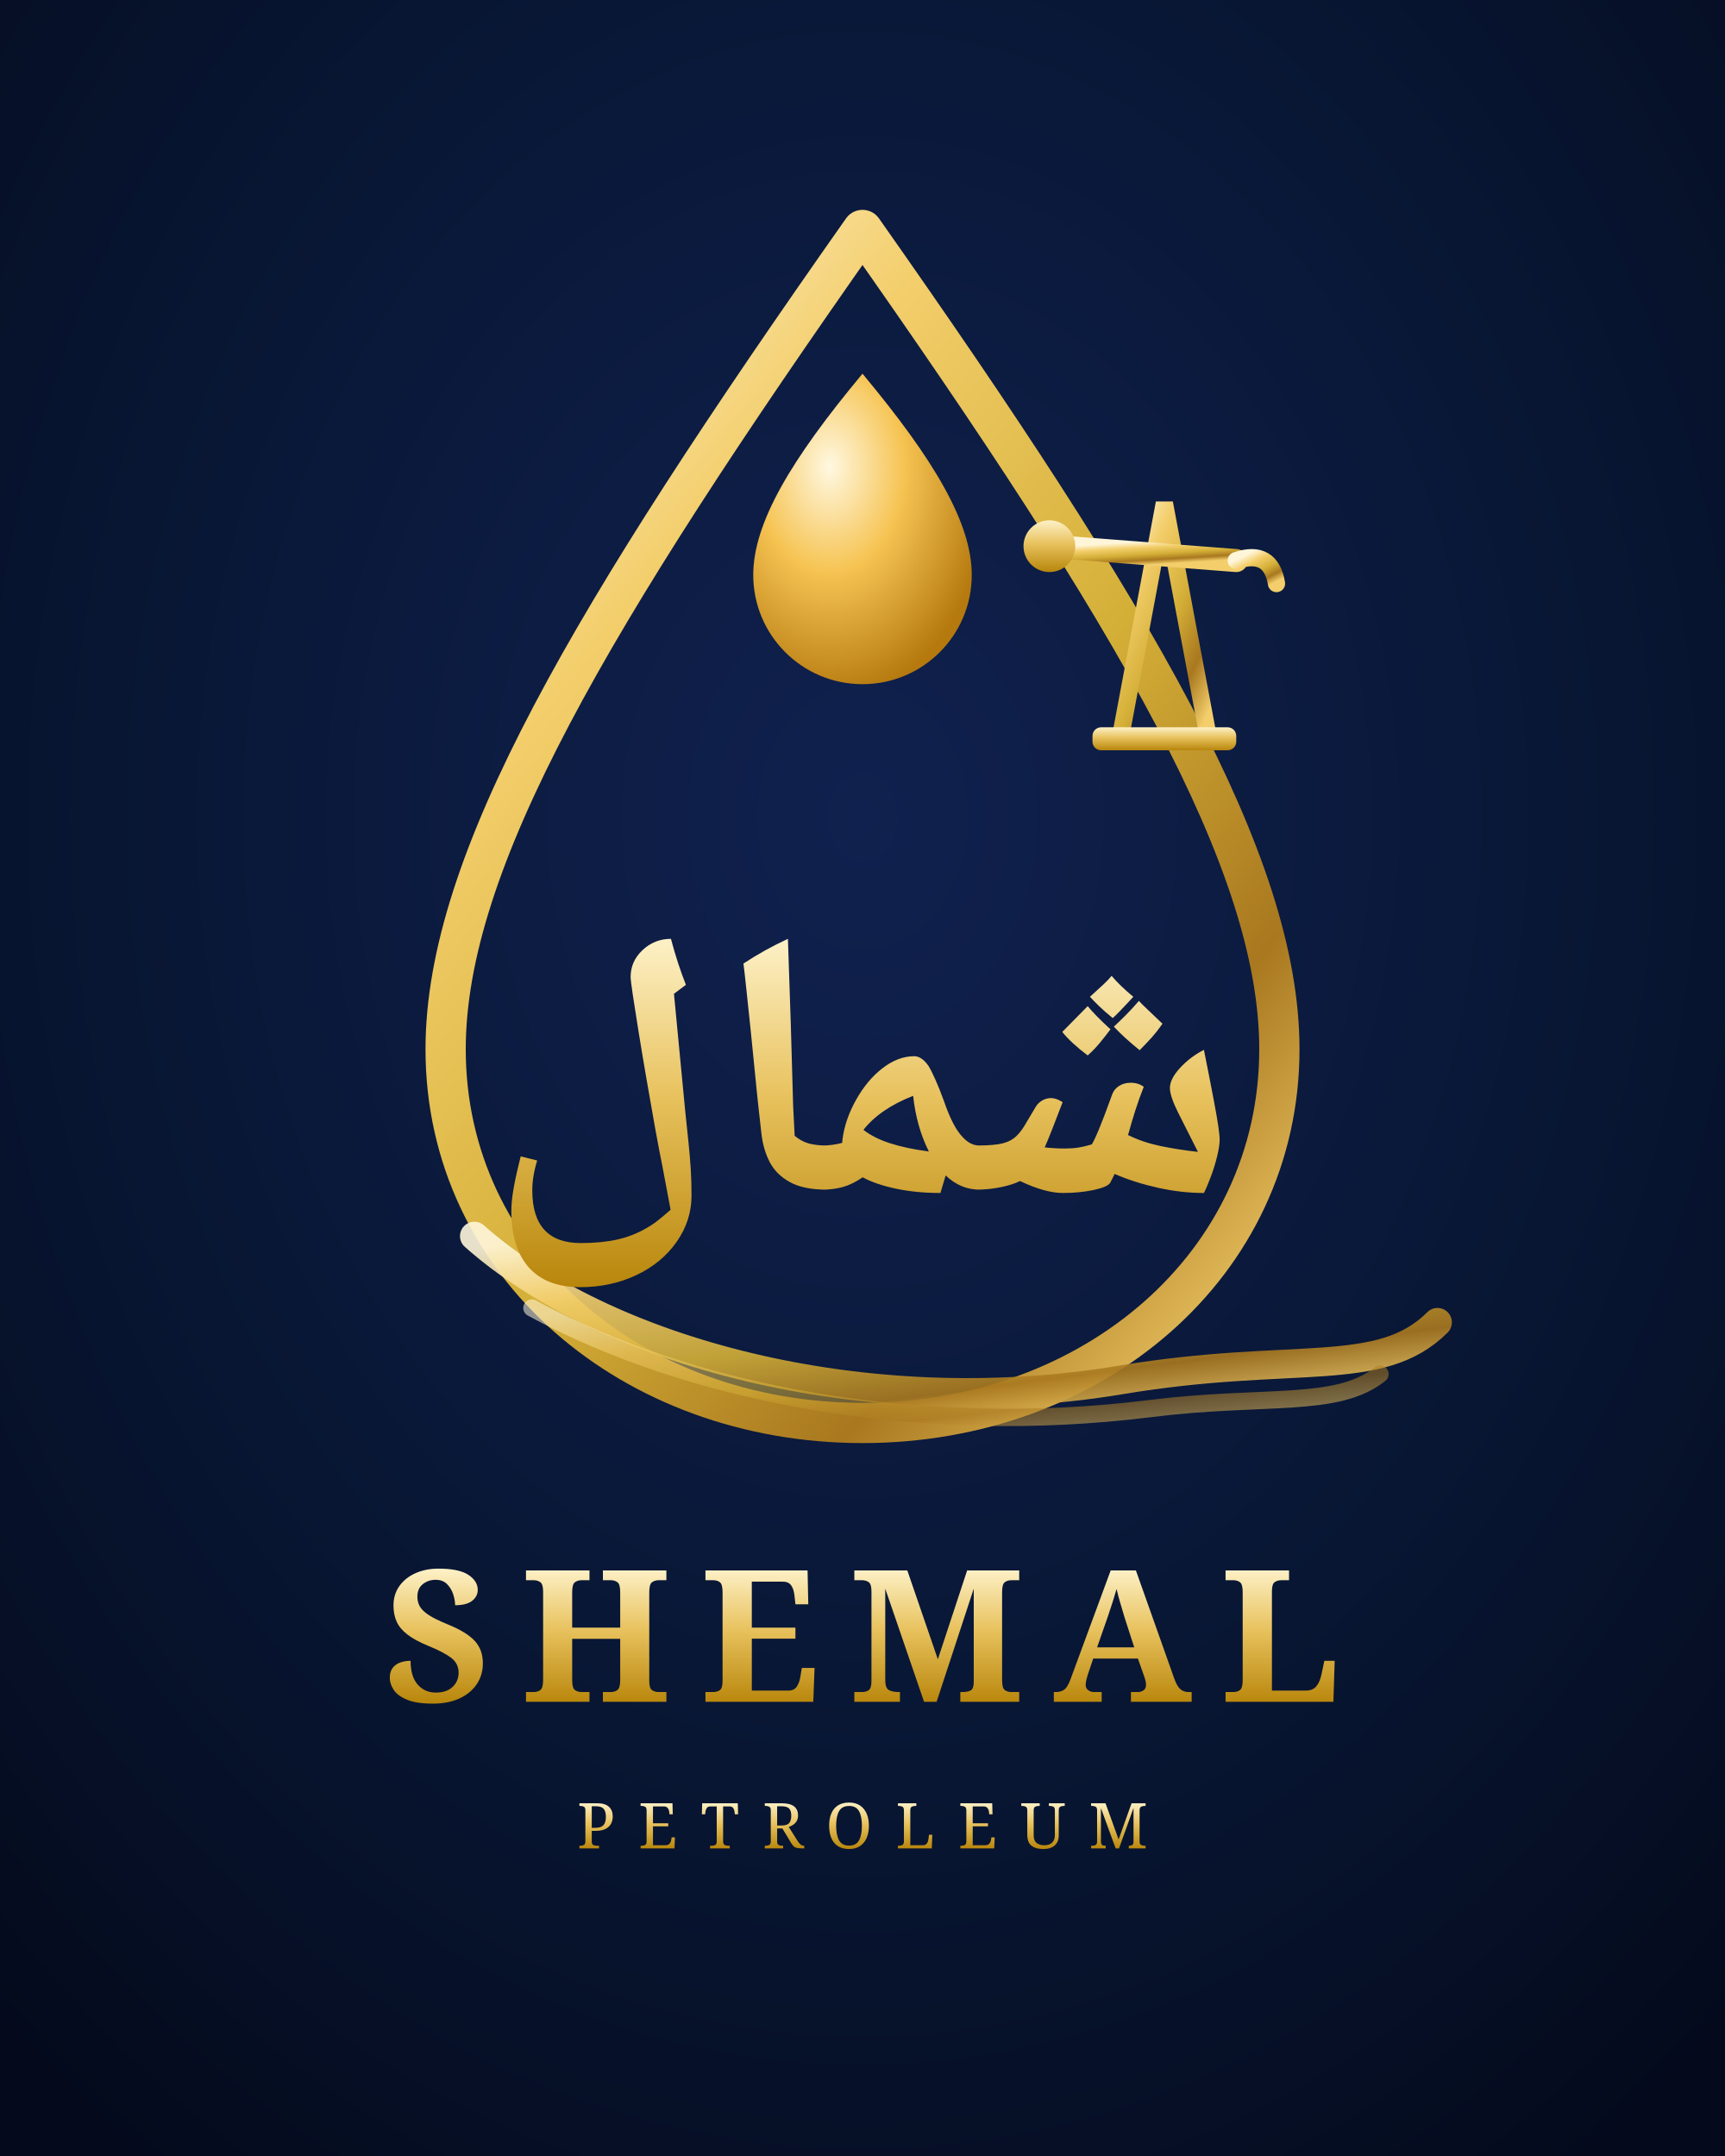
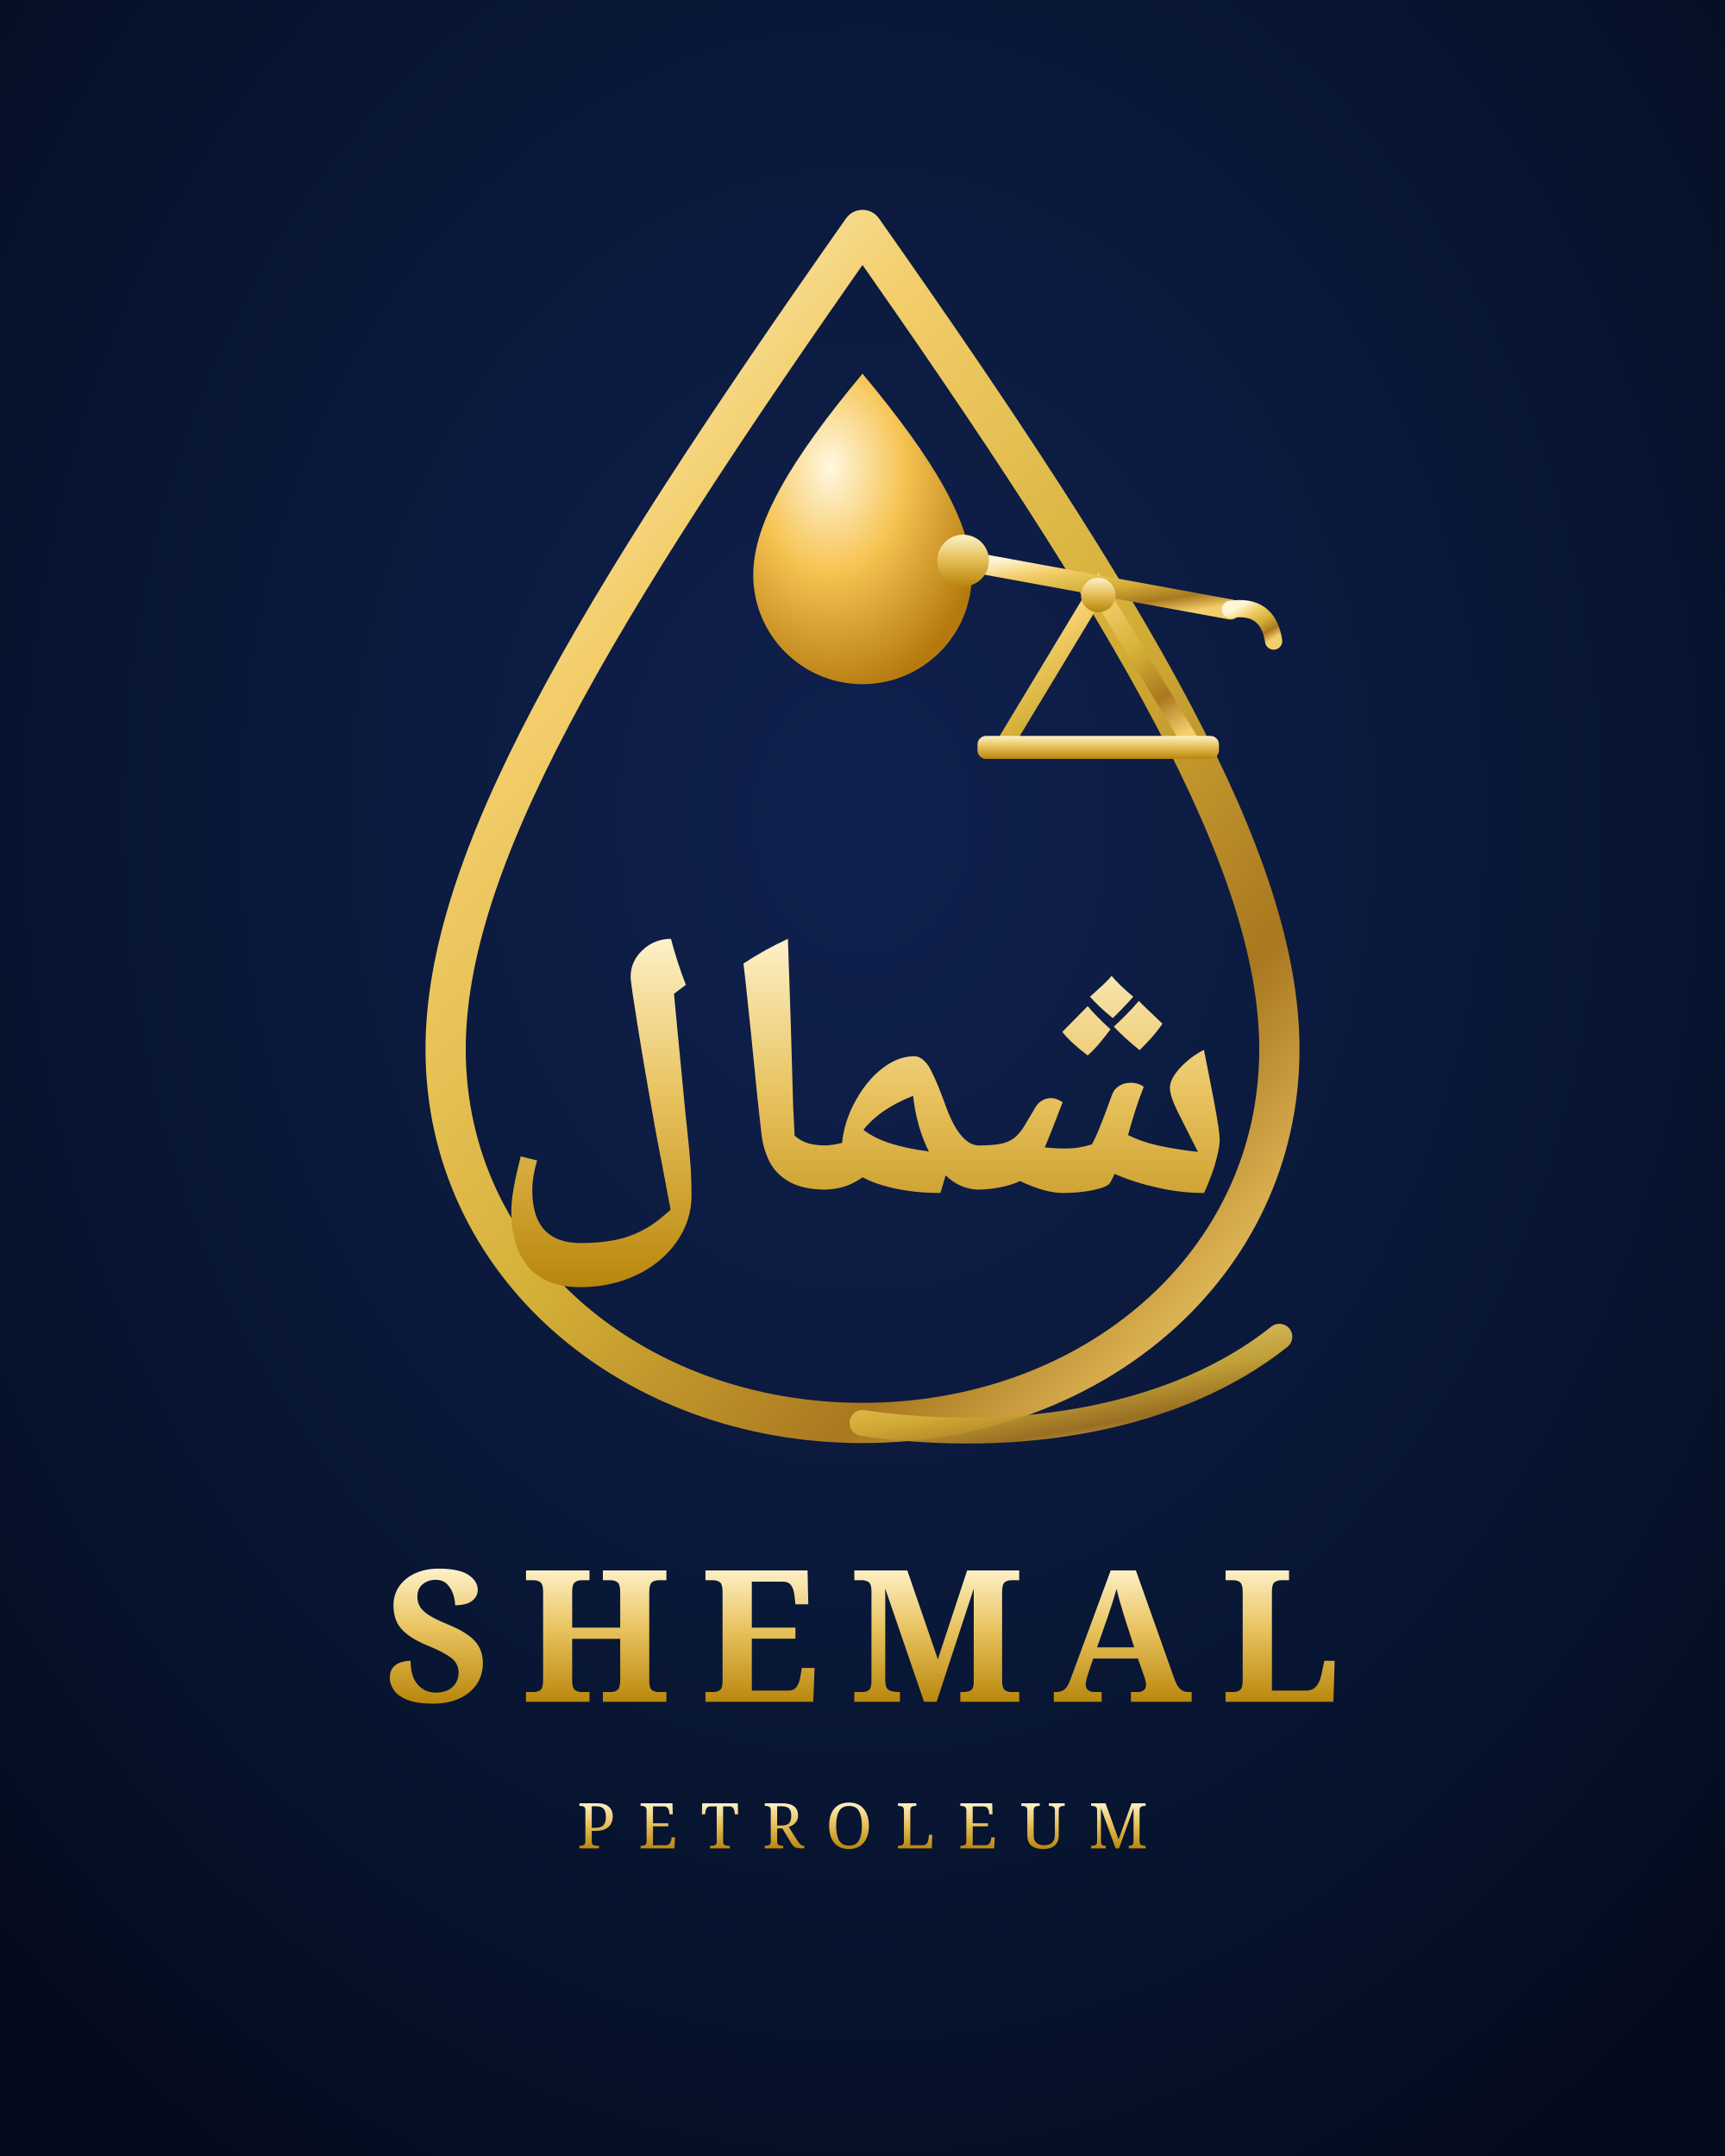
<svg xmlns="http://www.w3.org/2000/svg" viewBox="0 0 600 750" role="img" aria-label="Shemal Petroleum">
  <defs>
    <radialGradient id="bgVignette" cx="50%" cy="38%" r="75%">
      <stop offset="0%" stop-color="#10214f" />
      <stop offset="60%" stop-color="#081633" />
      <stop offset="100%" stop-color="#040a1c" />
    </radialGradient>
    <linearGradient id="goldStroke" x1="10%" y1="0%" x2="90%" y2="100%">
      <stop offset="0%" stop-color="#fff6da" />
      <stop offset="25%" stop-color="#f3ce6b" />
      <stop offset="55%" stop-color="#d4af37" />
      <stop offset="80%" stop-color="#a9781f" />
      <stop offset="100%" stop-color="#f3ce6b" />
    </linearGradient>
    <linearGradient id="goldText" x1="0%" y1="0%" x2="0%" y2="100%">
      <stop offset="0%" stop-color="#fdf1c7" />
      <stop offset="45%" stop-color="#e8c25e" />
      <stop offset="100%" stop-color="#b8860b" />
    </linearGradient>
    <radialGradient id="dropGloss" cx="35%" cy="30%" r="75%">
      <stop offset="0%" stop-color="#fff8e1" />
      <stop offset="45%" stop-color="#f6c453" />
      <stop offset="100%" stop-color="#b5790e" />
    </radialGradient>
  </defs>
  <rect x="0" y="0" width="600" height="750" fill="url(#bgVignette)" />
  <path d="M300 80 C395 215 445 300 445 365 C445 440 380 495 300 495 C220 495 155 440 155 365 C155 300 205 215 300 80 Z" fill="none" stroke="url(#goldStroke)" stroke-width="14" stroke-linejoin="round" />
-   <path d="M165 430 C210 470 300 495 390 480 C450 470 480 480 500 460" fill="none" stroke="url(#goldStroke)" stroke-width="10" stroke-linecap="round" opacity="0.9" />
-   <path d="M185 455 C240 485 320 500 400 490 C440 485 465 490 480 478" fill="none" stroke="url(#goldStroke)" stroke-width="6" stroke-linecap="round" opacity="0.55" />
+   <path d="M300 495 C355 503 410 493 445 465" fill="none" stroke="url(#goldStroke)" stroke-width="9" stroke-linecap="round" opacity="0.9" />
  <path d="M300 130 C325 160 338 182 338 200 C338 221 321 238 300 238 C279 238 262 221 262 200 C262 182 275 160 300 130 Z" fill="url(#dropGloss)" />
  <g stroke="url(#goldStroke)" stroke-width="6" stroke-linecap="round" fill="none">
-     <path d="M390 255 L405 175 L420 255" />
-     <line x1="396" y1="225" x2="414" y2="225" />
-     <line x1="365" y1="190" x2="430" y2="195" stroke-width="8" />
-     <path d="M430 195 q12 -4 14 8" />
+     <path d="M350 258 L382 205 L414 258" />
+     <line x1="335" y1="195" x2="428" y2="212" stroke-width="7" />
+     <path d="M428 212 q13 -2 15 11" />
  </g>
-   <circle cx="365" cy="190" r="9" fill="url(#goldText)" />
-   <rect x="380" y="253" width="50" height="8" rx="3" fill="url(#goldText)" />
+   <circle cx="382" cy="207" r="6" fill="url(#goldText)" />
+   <circle cx="335" cy="195" r="9" fill="url(#goldText)" />
+   <rect x="340" y="256" width="84" height="8" rx="3" fill="url(#goldText)" />
  <text x="300" y="415" text-anchor="middle" direction="rtl" style="font-family:'Amiri','Noto Naskh Arabic',serif; font-weight:700; font-size:130px;" fill="url(#goldText)">شمال</text>
  <text x="300" y="592" text-anchor="middle" style="font-family:'Cinzel',serif; font-weight:700; font-size:64px; letter-spacing:10px;" fill="url(#goldText)">SHEMAL</text>
  <line x1="175" y1="635" x2="255" y2="635" stroke="url(#goldStroke)" stroke-width="2" />
  <text x="300" y="643" text-anchor="middle" style="font-family:'Cinzel',serif; font-weight:500; font-size:22px; letter-spacing:8px;" fill="url(#goldText)">PETROLEUM</text>
  <line x1="345" y1="635" x2="425" y2="635" stroke="url(#goldStroke)" stroke-width="2" />
</svg>
